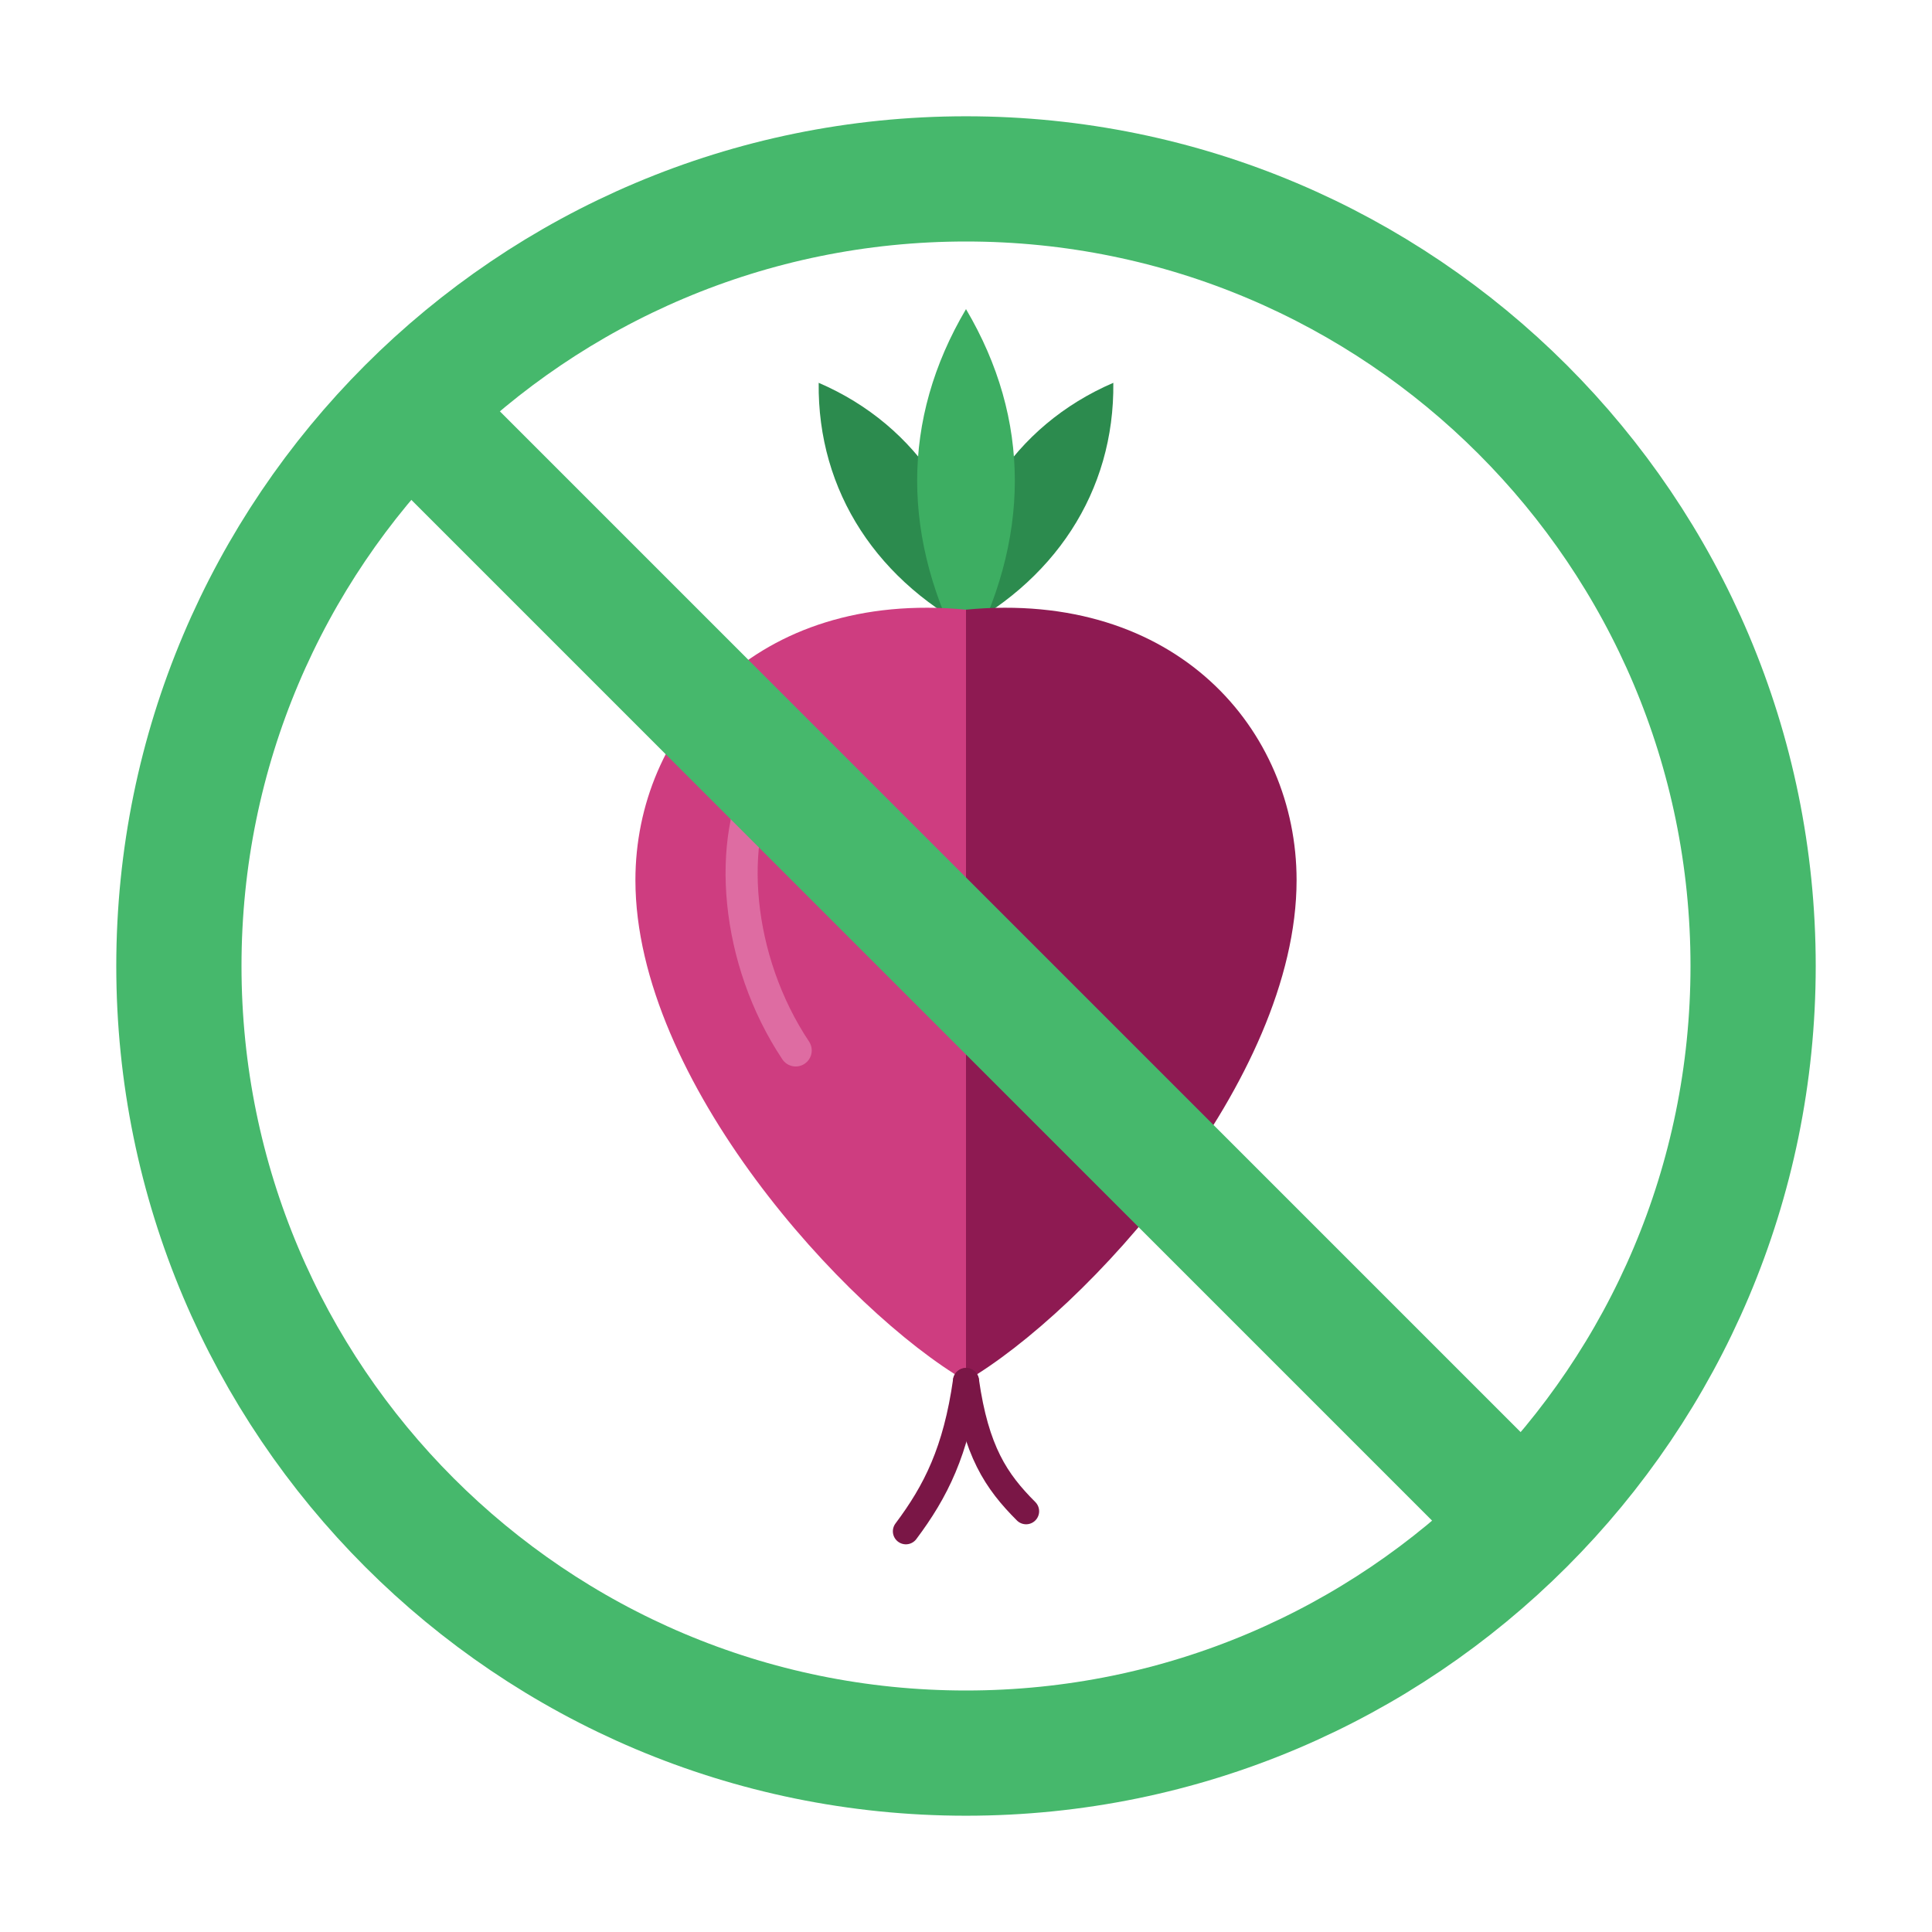
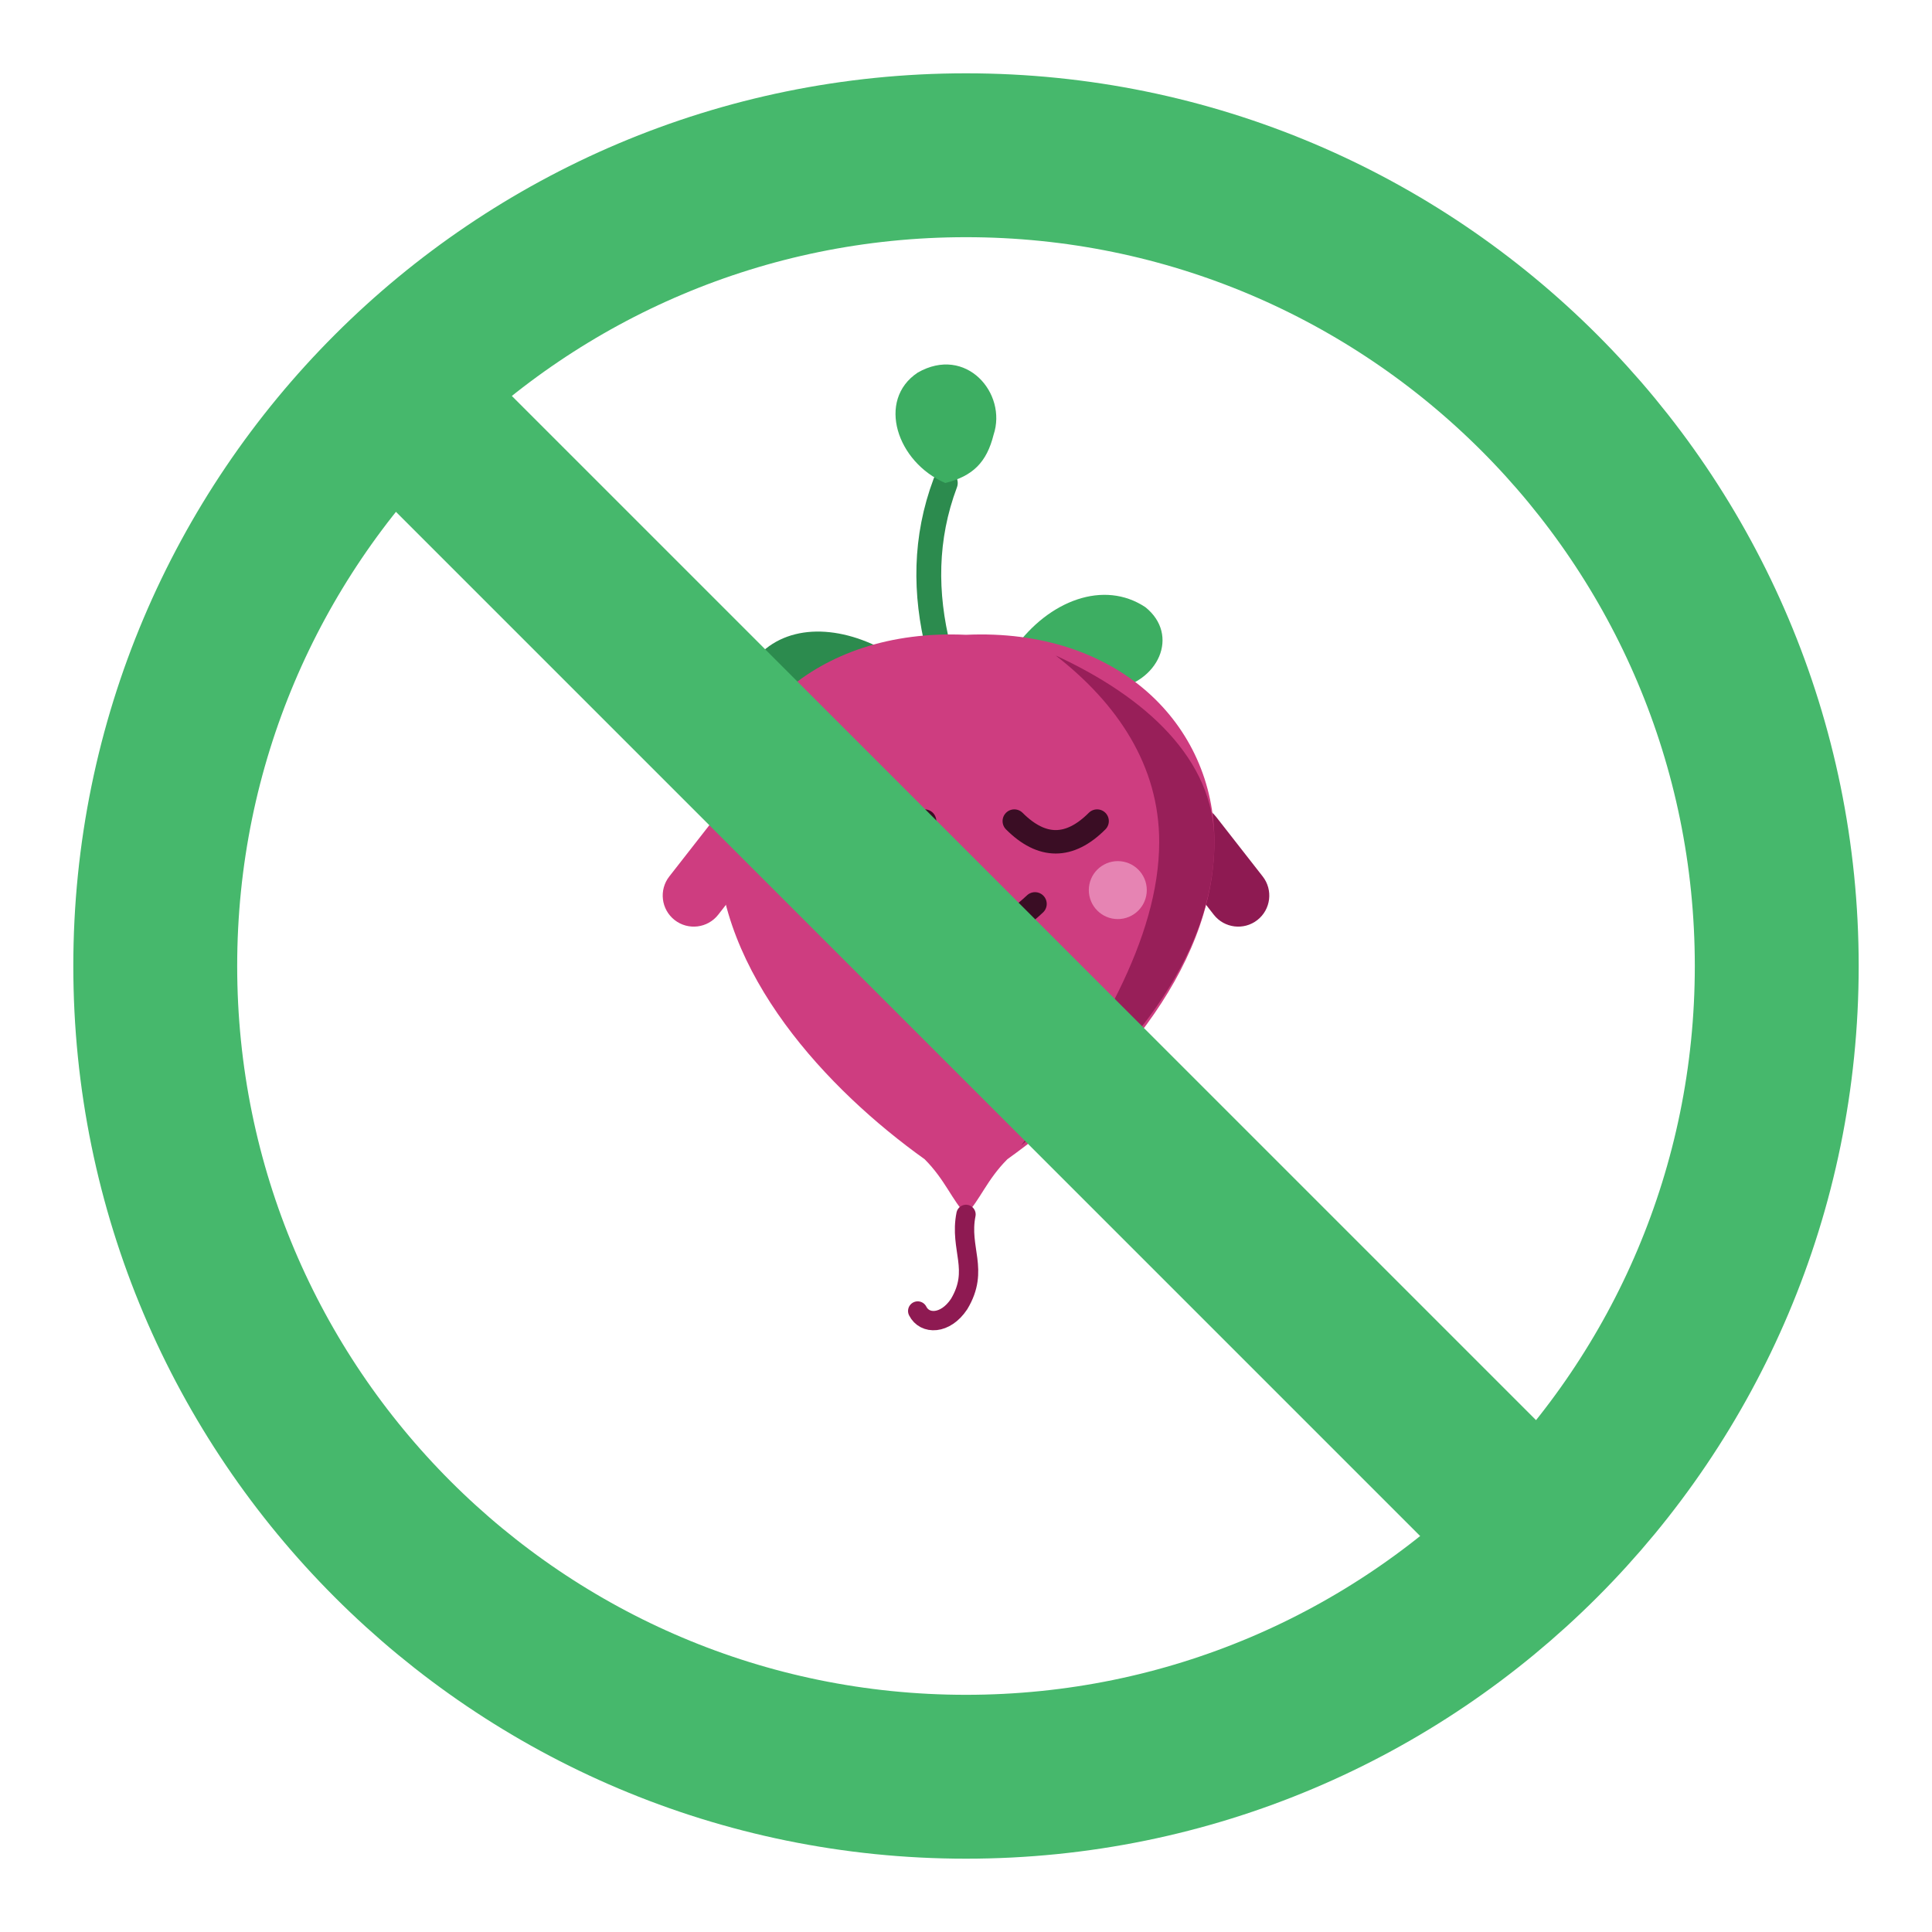
- <svg xmlns="http://www.w3.org/2000/svg" viewBox="46 46 108 108" width="108" height="108" fill="none">
-   <g transform="translate(100,98) scale(0.56) translate(-50,-62)">
-     <g transform="translate(50,30)">
-       <g transform="rotate(-33)">
-         <path d="M0,3 C-6,-7 -6,-18 0,-27 C6,-18 6,-7 0,3 Z" fill="#2C8B4E" />
+ <svg xmlns="http://www.w3.org/2000/svg" viewBox="44 44 112 112" width="108" height="108" fill="none">
+   <circle cx="100" cy="100" r="47" stroke="#46B86C" stroke-width="9.5" fill="none" />
+   <g transform="translate(80,68) scale(0.40)">
+     <g transform="rotate(0 50 68)">
+       <path d="M46,34 C44,26 44,18 47,10" stroke="#2C8B4E" stroke-width="3.6" stroke-linecap="round" fill="none" />
+       <path d="M47,10 C40,7 37,-2 43,-6 C50,-10 56,-3 54,3 C53,7 51,9 47,10 Z" fill="#3DAE62" />
+       <path d="M41,36 C34,31 26,30 21,34 C16,38 19,45 26,45 C32,45 38,41 41,36 Z" fill="#2C8B4E" />
+       <path d="M57,34 C62,27 70,24 76,28 C81,32 78,39 71,40 C65,40 60,37 57,34 Z" fill="#3DAE62" />
+       <g transform="rotate(-52 16 62)">
+         <rect x="2" y="58" width="20" height="9" rx="4.5" fill="#CE3D80" />
      </g>
-       <g transform="rotate(33)">
-         <path d="M0,3 C-6,-7 -6,-18 0,-27 C6,-18 6,-7 0,3 Z" fill="#2C8B4E" />
+       <g transform="rotate(52 84 62)">
+         <rect x="78" y="58" width="20" height="9" rx="4.5" fill="#8E1A52" />
      </g>
-       <path d="M0,5 C-6.5,-7 -6.5,-19 0,-30 C6.5,-19 6.5,-7 0,5 Z" fill="#3DAE62" />
+       <path d="M50,32 C28,31 14,45 14,62 C14,81 30,98 44,108 C47,111 48,114 50,116 C52,114 53,111 56,108 C70,98 86,81 86,62 C86,45 72,31 50,32 Z" fill="#CE3D80" />
+       <path d="M63,35 C76,41 86,50 86,62 C86,79 73,94 58,106 C69,91 78,76 78,62 C78,51 72,42 63,35 Z" fill="#8E1A52" opacity="0.85" />
+       <path d="M27,47 C23,53 22,61 24,68" stroke="#EE9CC4" stroke-width="3.4" stroke-linecap="round" fill="none" opacity="0.55" />
+       <path d="M32,59 Q38,65 44,59" stroke="#3A0D24" stroke-width="3.4" stroke-linecap="round" fill="none" />
+       <path d="M57,59 Q63,65 69,59" stroke="#3A0D24" stroke-width="3.4" stroke-linecap="round" fill="none" />
+       <path d="M41,71 Q50.5,80 60,71" stroke="#3A0D24" stroke-width="3.4" stroke-linecap="round" fill="none" />
+       <circle cx="29" cy="69" r="4.2" fill="#EE9CC4" opacity="0.75" />
+       <circle cx="72" cy="69" r="4.2" fill="#EE9CC4" opacity="0.75" />
+       <path d="M50,116 C49,121 52,124 49,129 C47,132 44,132 43,130" stroke="#8E1A52" stroke-width="2.8" stroke-linecap="round" fill="none" />
    </g>
-     <path d="M50,30 C29,28 17,42 17,57 C17,77 38,100 50,107 Z" fill="#CE3D80" />
-     <path d="M50,30 C71,28 83,42 83,57 C83,77 62,100 50,107 Z" fill="#8E1A52" />
-     <path d="M30,46 C26,53 27,65 33,74" stroke="#EE9CC4" stroke-width="3.2" stroke-linecap="round" opacity="0.5" />
-     <path d="M50,107 C49,114 47,118 44,122" stroke="#7A1646" stroke-width="2.6" stroke-linecap="round" />
-     <path d="M50,107 C51,114 53,117 56,120" stroke="#7A1646" stroke-width="2.6" stroke-linecap="round" />
  </g>
-   <circle cx="100" cy="100" r="44" fill="none" stroke="#46B86C" stroke-width="7" />
-   <line x1="69" y1="69" x2="131" y2="131" stroke="#46B86C" stroke-width="7" stroke-linecap="round" />
+   <path d="M67,67 L133,133" stroke="#46B86C" stroke-width="9.5" stroke-linecap="round" />
</svg>
